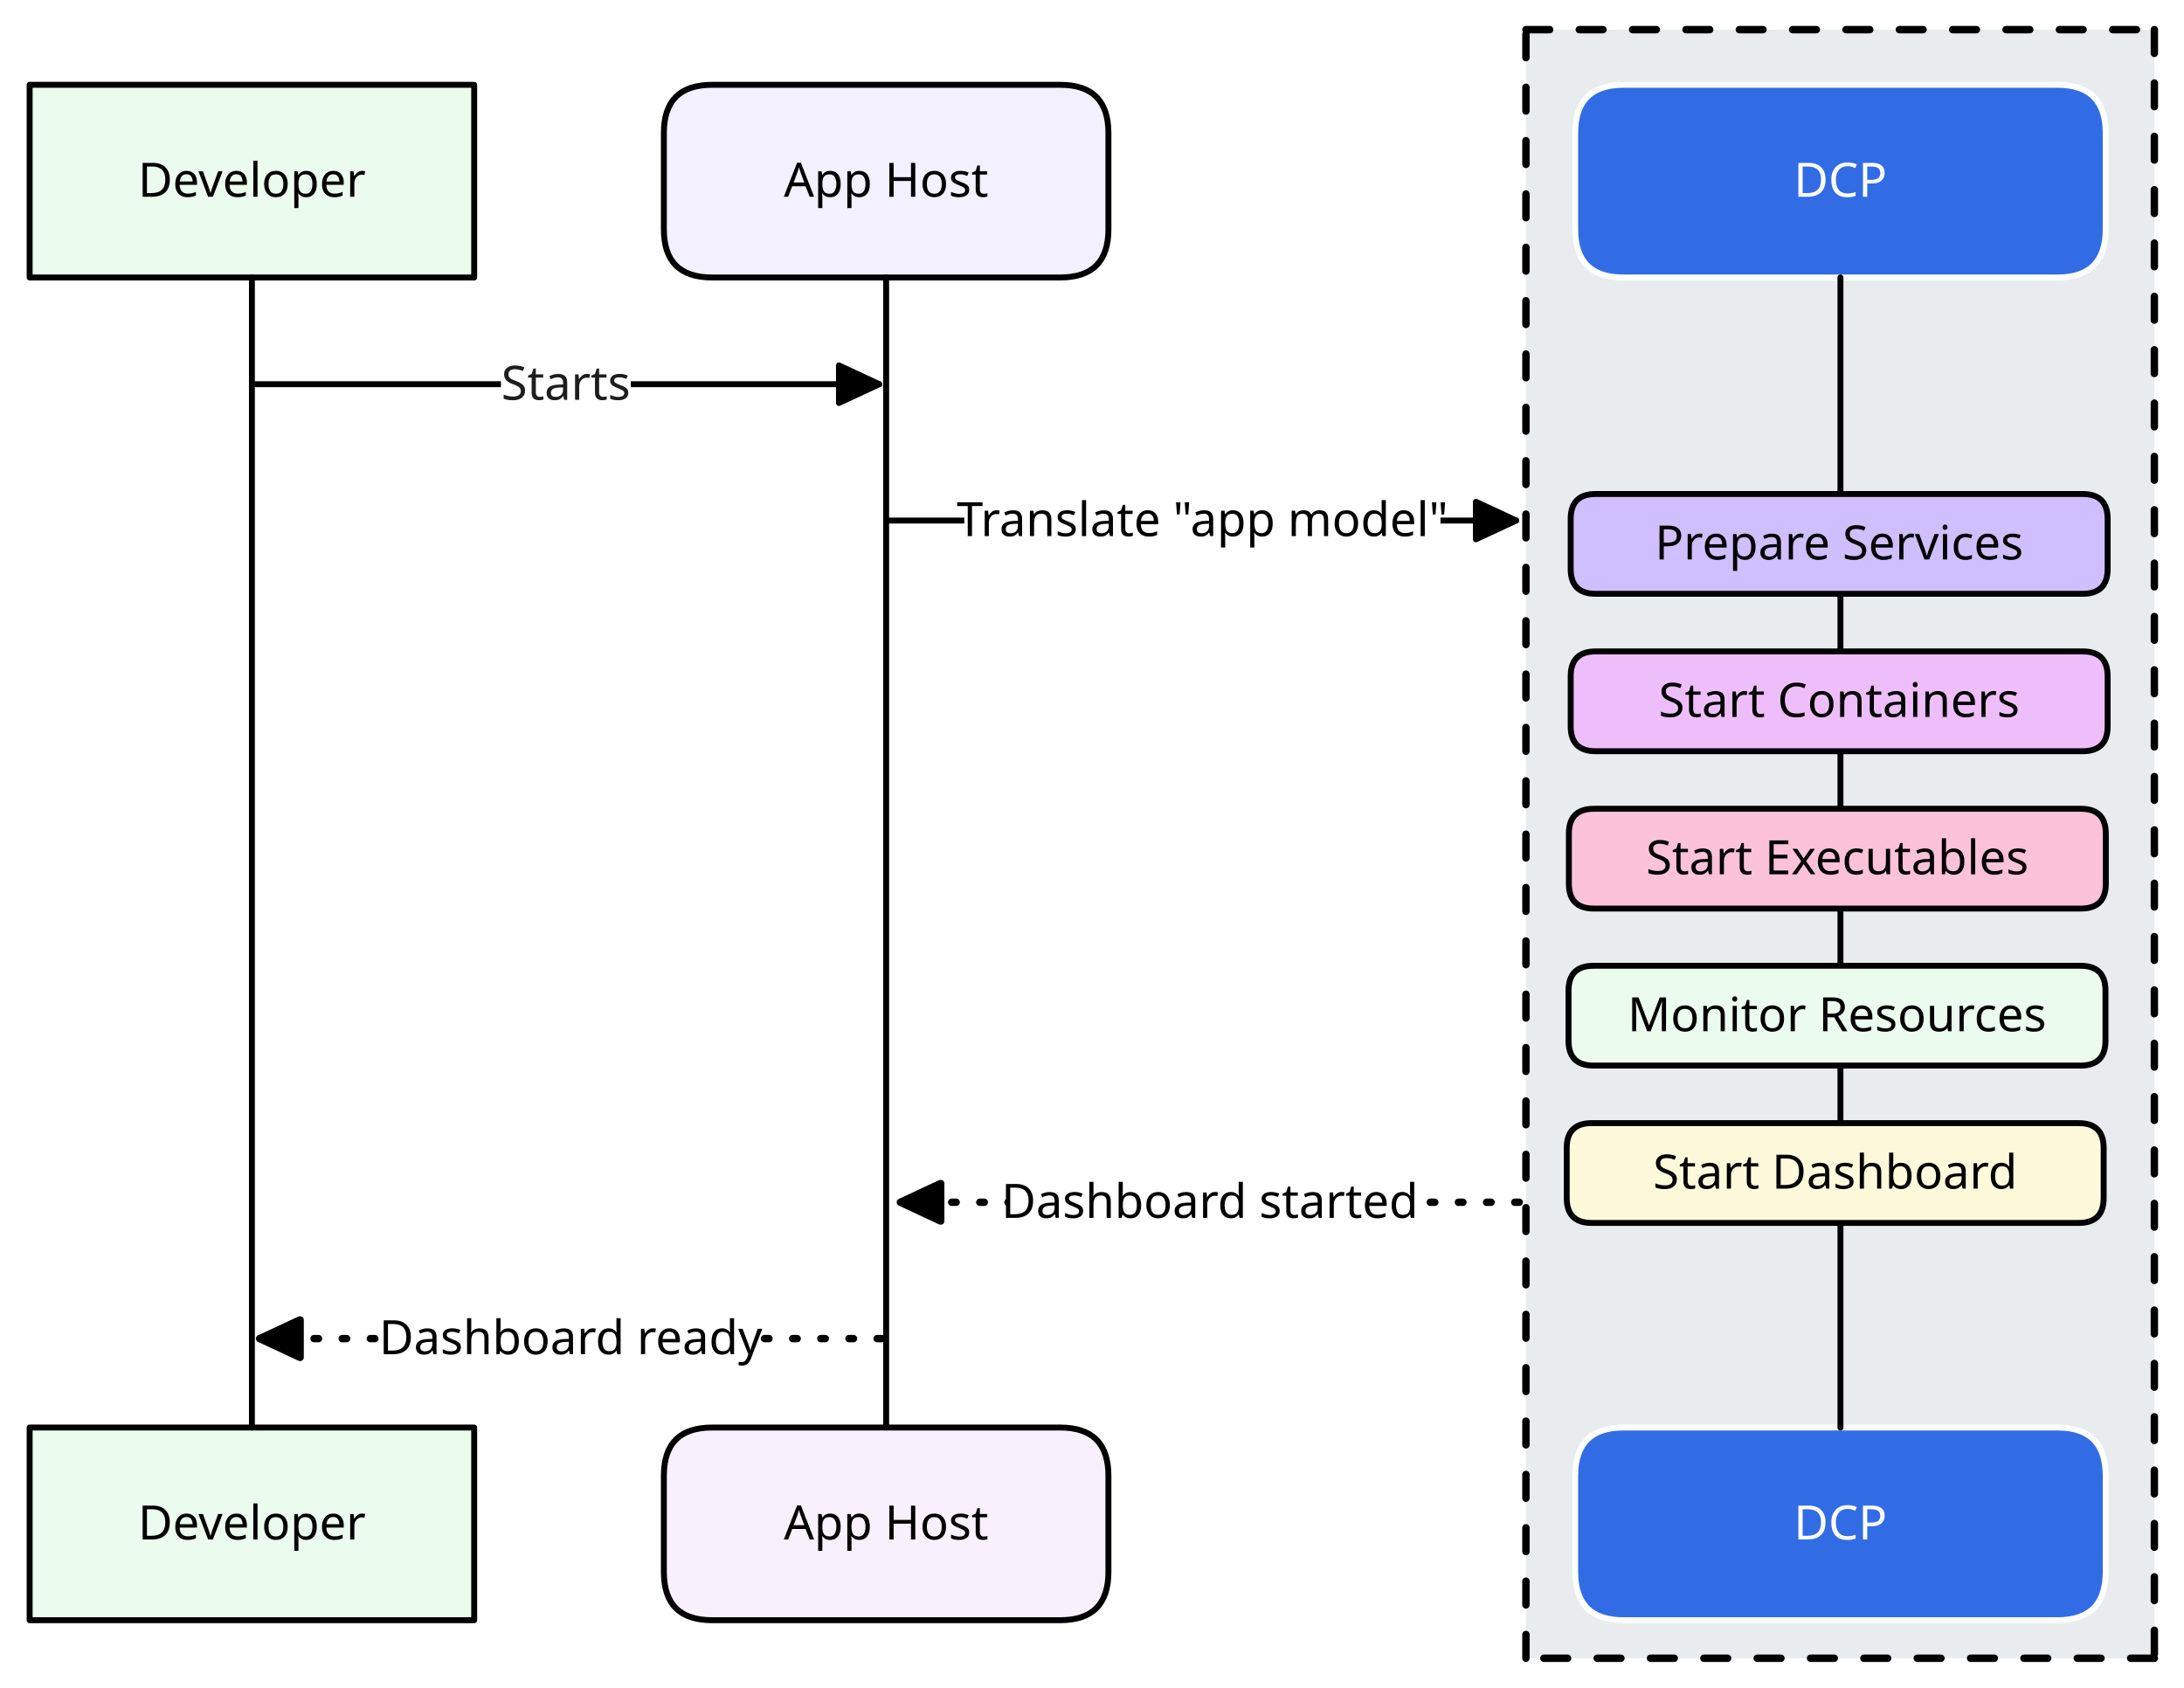
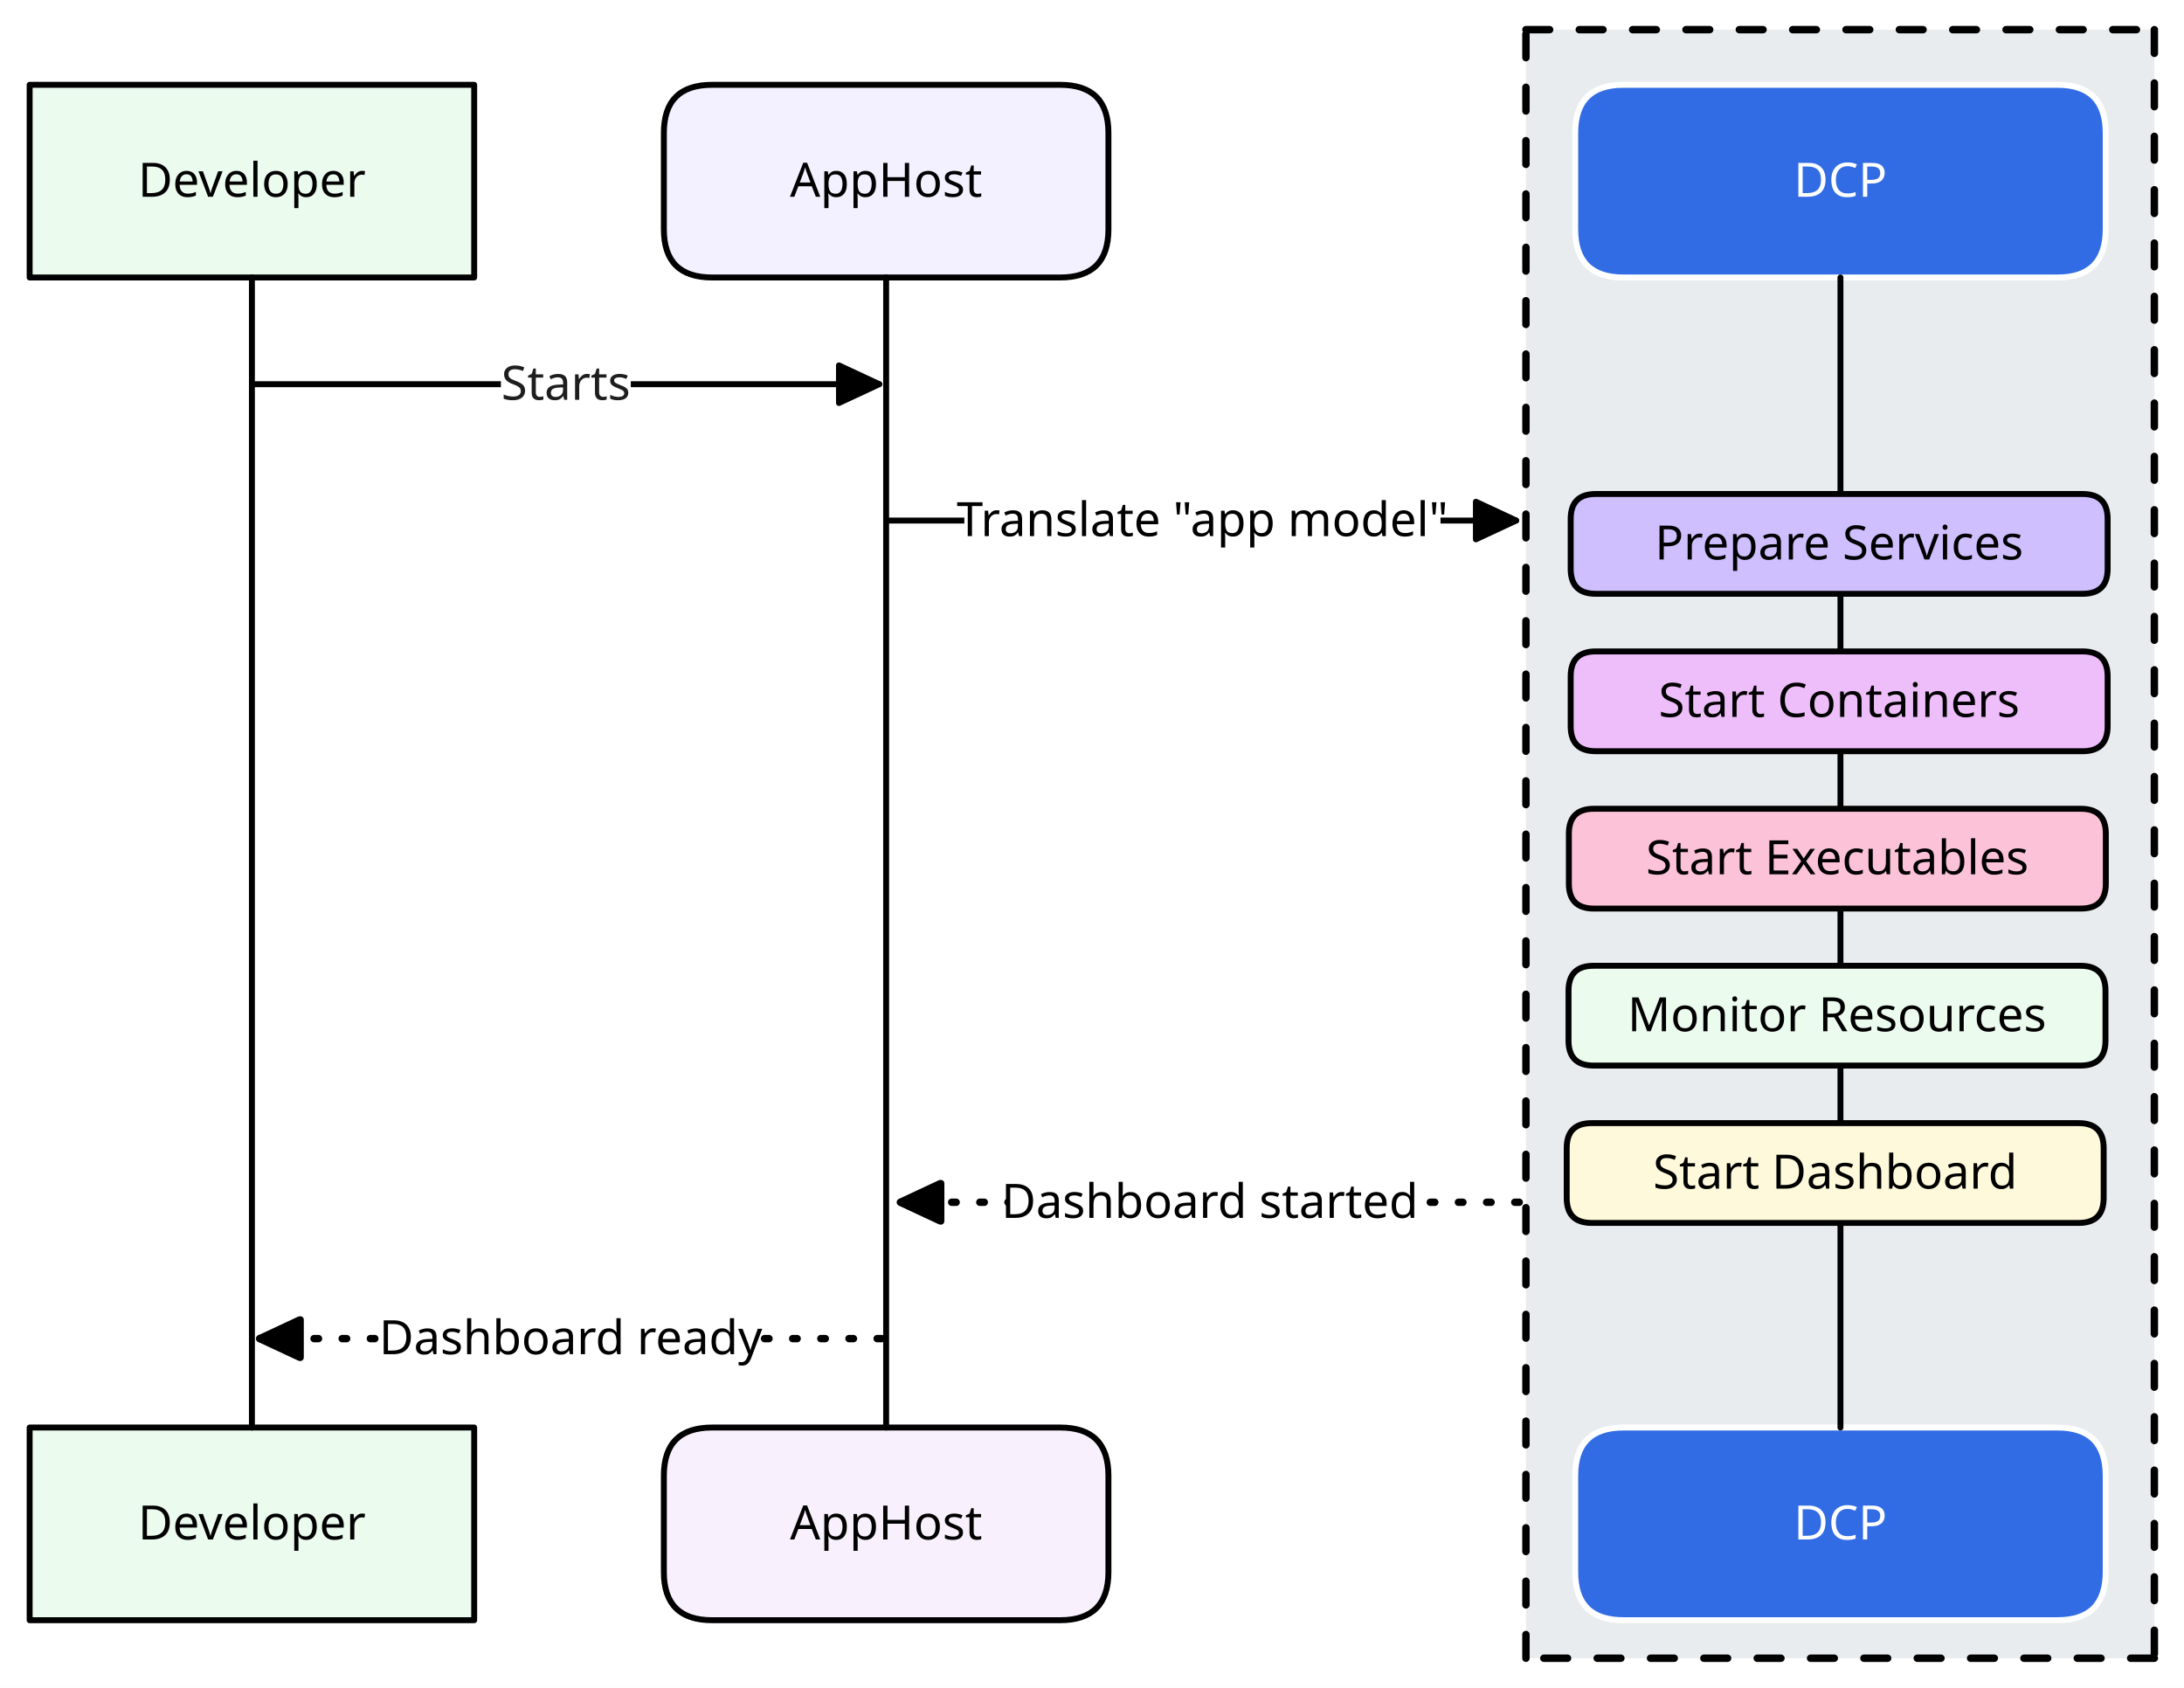
<svg xmlns="http://www.w3.org/2000/svg" version="1.1" viewBox="0 0 736.918 569.447" width="2210.755" height="1708.34">
  <defs>
    <style class="style-fonts">
      @font-face { font-family: Nunito; src: url(https://esm.sh/@excalidraw/excalidraw/dist/prod/fonts/Nunito/Nunito-Regular-XRXI3I6Li01BKofiOc5wtlZ2di8HDIkhdTQ3j6zbXWjgeg.woff2); }</style>
  </defs>
  <rect x="0" y="0" width="736.918" height="569.447" fill="#ffffff" />
  <g stroke-linecap="round" transform="translate(10 28.61562) rotate(0 75 32.5)">
    <path d="M0 0 L150 0 L150 65 L0 65" stroke="none" stroke-width="0" fill="#ebfbee" />
    <path d="M0 0 C47.46 0, 94.93 0, 150 0 M0 0 C36.21 0, 72.43 0, 150 0 M150 0 C150 21.04, 150 42.09, 150 65 M150 0 C150 15.93, 150 31.85, 150 65 M150 65 C102.04 65, 54.08 65, 0 65 M150 65 C110.46 65, 70.91 65, 0 65 M0 65 C0 47.29, 0 29.59, 0 0 M0 65 C0 49.69, 0 34.39, 0 0" stroke="#000" stroke-width="2" fill="none" />
  </g>
  <g transform="translate(47.72003 50.31562) rotate(0 37.27997 10.8)">
    <text x="37.28" y="16.064" font-family="Nunito, sans-serif, Segoe UI Emoji" font-size="16px" fill="#000" text-anchor="middle" style="white-space: pre;" direction="ltr" dominant-baseline="alphabetic">Developer</text>
  </g>
  <g stroke-linecap="round" transform="translate(10 481.6156) rotate(0 75 32.5)">
    <path d="M0 0 L150 0 L150 65 L0 65" stroke="none" stroke-width="0" fill="#ebfbee" />
    <path d="M0 0 C44.01 0, 88.03 0, 150 0 M0 0 C44.76 0, 89.52 0, 150 0 M150 0 C150 25.49, 150 50.98, 150 65 M150 0 C150 19.35, 150 38.69, 150 65 M150 65 C114.73 65, 79.46 65, 0 65 M150 65 C111.22 65, 72.44 65, 0 65 M0 65 C0 47.12, 0 29.25, 0 0 M0 65 C0 49.95, 0 34.89, 0 0" stroke="#000" stroke-width="2" fill="none" />
  </g>
  <g transform="translate(47.72003 503.3156) rotate(0 37.27997 10.8)">
    <text x="37.28" y="16.064" font-family="Nunito, sans-serif, Segoe UI Emoji" font-size="16px" fill="#000" text-anchor="middle" style="white-space: pre;" direction="ltr" dominant-baseline="alphabetic">Developer</text>
  </g>
  <g stroke-linecap="round" transform="translate(224 28.61562) rotate(0 75 32.5)">
    <path d="M16.25 0 C58.99 0, 101.72 0, 133.75 0 C144.58 0, 150 5.42, 150 16.25 C150 24.44, 150 32.63, 150 48.75 C150 59.58, 144.58 65, 133.75 65 C97.37 65, 60.98 65, 16.25 65 C5.42 65, 0 59.58, 0 48.75 C0 41.47, 0 34.2, 0 16.25 C0 5.42, 5.42 0, 16.25 0" stroke="none" stroke-width="0" fill="#f3f0ff" />
    <path d="M16.25 0 C62.55 0, 108.86 0, 133.75 0 M16.25 0 C42.44 0, 68.62 0, 133.75 0 M133.75 0 C144.58 0, 150 5.42, 150 16.25 M133.75 0 C144.58 0, 150 5.42, 150 16.25 M150 16.25 C150 23.8, 150 31.36, 150 48.75 M150 16.25 C150 27.12, 150 37.99, 150 48.75 M150 48.75 C150 59.58, 144.58 65, 133.75 65 M150 48.75 C150 59.58, 144.58 65, 133.75 65 M133.75 65 C87.73 65, 41.71 65, 16.25 65 M133.75 65 C99.78 65, 65.81 65, 16.25 65 M16.25 65 C5.42 65, 0 59.58, 0 48.75 M16.25 65 C5.42 65, 0 59.58, 0 48.75 M0 48.75 C0 38.43, 0 28.1, 0 16.25 M0 48.75 C0 39.48, 0 30.2, 0 16.25 M0 16.25 C0 5.42, 5.42 0, 16.25 0 M0 16.25 C0 5.42, 5.42 0, 16.25 0" stroke="#000" stroke-width="2" fill="none" />
  </g>
  <g transform="translate(264.376 50.31562) rotate(0 34.62399 10.8)">
-     <text x="34.624" y="16.064" font-family="Nunito, sans-serif, Segoe UI Emoji" font-size="16px" fill="#000" text-anchor="middle" style="white-space: pre;" direction="ltr" dominant-baseline="alphabetic">App Host</text>
+     <text x="34.624" y="16.064" font-family="Nunito, sans-serif, Segoe UI Emoji" font-size="16px" fill="#000" text-anchor="middle" style="white-space: pre;" direction="ltr" dominant-baseline="alphabetic">AppHost</text>
  </g>
  <g stroke-linecap="round" transform="translate(224 481.6156) rotate(0 75 32.5)">
    <path d="M16.25 0 C59.29 0, 102.32 0, 133.75 0 C144.58 0, 150 5.42, 150 16.25 C150 27.98, 150 39.72, 150 48.75 C150 59.58, 144.58 65, 133.75 65 C101.67 65, 69.59 65, 16.25 65 C5.42 65, 0 59.58, 0 48.75 C0 39.75, 0 30.75, 0 16.25 C0 5.42, 5.42 0, 16.25 0" stroke="none" stroke-width="0" fill="#f8f0fc" />
    <path d="M16.25 0 C49.74 0, 83.24 0, 133.75 0 M16.25 0 C57.25 0, 98.24 0, 133.75 0 M133.75 0 C144.58 0, 150 5.42, 150 16.25 M133.75 0 C144.58 0, 150 5.42, 150 16.25 M150 16.25 C150 26.64, 150 37.03, 150 48.75 M150 16.25 C150 24.82, 150 33.39, 150 48.75 M150 48.75 C150 59.58, 144.58 65, 133.75 65 M150 48.75 C150 59.58, 144.58 65, 133.75 65 M133.75 65 C93.99 65, 54.22 65, 16.25 65 M133.75 65 C101.02 65, 68.29 65, 16.25 65 M16.25 65 C5.42 65, 0 59.58, 0 48.75 M16.25 65 C5.42 65, 0 59.58, 0 48.75 M0 48.75 C0 41.12, 0 33.49, 0 16.25 M0 48.75 C0 38.07, 0 27.39, 0 16.25 M0 16.25 C0 5.42, 5.42 0, 16.25 0 M0 16.25 C0 5.42, 5.42 0, 16.25 0" stroke="#000" stroke-width="2" fill="none" />
  </g>
  <g transform="translate(264.376 503.3156) rotate(0 34.62399 10.8)">
-     <text x="34.624" y="16.064" font-family="Nunito, sans-serif, Segoe UI Emoji" font-size="16px" fill="#000" text-anchor="middle" style="white-space: pre;" direction="ltr" dominant-baseline="alphabetic">App Host</text>
+     <text x="34.624" y="16.064" font-family="Nunito, sans-serif, Segoe UI Emoji" font-size="16px" fill="#000" text-anchor="middle" style="white-space: pre;" direction="ltr" dominant-baseline="alphabetic">AppHost</text>
  </g>
  <g stroke-linecap="round">
    <g transform="translate(85 93.61562) rotate(0 0 194)">
      <path d="M0 0 C0 152.15, 0 304.3, 0 388 M0 0 C0 115.49, 0 230.97, 0 388" stroke="#000" stroke-width="2" fill="none" />
    </g>
  </g>
  <mask />
  <g stroke-linecap="round">
    <g transform="translate(299 93.61562) rotate(0 0 194)">
      <path d="M0 0 C0 82.98, 0 165.97, 0 388 M0 0 C0 90.61, 0 181.21, 0 388" stroke="#000" stroke-width="2" fill="none" />
    </g>
  </g>
  <mask />
  <g mask="url(#mask-JHo2V8EZViJA3Yld-Aam-)" stroke-linecap="round">
    <g transform="translate(85.1812 129.6156) rotate(0 105.7479 0)">
      <path d="M0 0 C71.93 0, 143.86 0, 211.5 0 M0 0 C77.39 0, 154.78 0, 211.5 0" stroke="#000" stroke-width="2" fill="none" />
    </g>
    <g transform="translate(85.1812 129.6156) rotate(0 105.7479 0)">
      <path d="M211.5 0 L197.9 6.34 L197.9 -6.34 L211.5 0" stroke="none" stroke-width="0" fill="#000" fill-rule="evenodd" />
      <path d="M211.5 0 C206.87 2.16, 202.25 4.31, 197.9 6.34 M211.5 0 C206.52 2.32, 201.55 4.64, 197.9 6.34 M197.9 6.34 C197.9 2.51, 197.9 -1.33, 197.9 -6.34 M197.9 6.34 C197.9 2.93, 197.9 -0.48, 197.9 -6.34 M197.9 -6.34 C201.96 -4.45, 206.02 -2.56, 211.5 0 M197.9 -6.34 C200.96 -4.91, 204.01 -3.49, 211.5 0 M211.5 0 C211.5 0, 211.5 0, 211.5 0 M211.5 0 C211.5 0, 211.5 0, 211.5 0" stroke="#000" stroke-width="2" fill="none" />
    </g>
  </g>
  <mask id="mask-JHo2V8EZViJA3Yld-Aam-">
    <rect x="0" y="0" fill="#fff" width="396.677" height="229.616" />
    <rect x="169.017" y="118.816" fill="#000" width="43.824" height="21.6" opacity="1" />
  </mask>
  <g transform="translate(169.0171 118.8156) rotate(0 21.91199 10.8)">
    <text x="21.912" y="16.064" font-family="Nunito, sans-serif, Segoe UI Emoji" font-size="16px" fill="#1e1e1e" text-anchor="middle" style="white-space: pre;" direction="ltr" dominant-baseline="alphabetic">Starts</text>
  </g>
  <g mask="url(#mask-Yi8Mqrk0Vqj5oBUiMud7L)" stroke-linecap="round">
    <g transform="translate(299.8442 175.6156) rotate(0 105.872 0)">
      <path d="M0 0 C49.21 0, 98.42 0, 211.74 0 M0 0 C70.82 0, 141.64 0, 211.74 0" stroke="#000" stroke-width="2" fill="none" />
    </g>
    <g transform="translate(299.8442 175.6156) rotate(0 105.872 0)">
      <path d="M211.74 0 L198.15 6.34 L198.15 -6.34 L211.74 0" stroke="none" stroke-width="0" fill="#000" fill-rule="evenodd" />
      <path d="M211.74 0 C208.58 1.47, 205.43 2.95, 198.15 6.34 M211.74 0 C207.2 2.12, 202.65 4.24, 198.15 6.34 M198.15 6.34 C198.15 2.47, 198.15 -1.4, 198.15 -6.34 M198.15 6.34 C198.15 3.14, 198.15 -0.07, 198.15 -6.34 M198.15 -6.34 C203.2 -3.99, 208.24 -1.63, 211.74 0 M198.15 -6.34 C202.28 -4.41, 206.42 -2.48, 211.74 0 M211.74 0 C211.74 0, 211.74 0, 211.74 0 M211.74 0 C211.74 0, 211.74 0, 211.74 0" stroke="#000" stroke-width="2" fill="none" />
    </g>
  </g>
  <mask id="mask-Yi8Mqrk0Vqj5oBUiMud7L">
    <rect x="0" y="0" fill="#fff" width="611.588" height="275.616" />
    <rect x="325.38" y="164.816" fill="#000" width="160.672" height="21.6" opacity="1" />
  </mask>
  <g transform="translate(325.3803 164.8156) rotate(0 80.33595 10.8)">
    <text x="80.336" y="16.064" font-family="Nunito, sans-serif, Segoe UI Emoji" font-size="16px" fill="#000" text-anchor="middle" style="white-space: pre;" direction="ltr" dominant-baseline="alphabetic">Translate "app model"</text>
  </g>
  <g mask="url(#mask-1yfdPgFz4_79YthCJD5BH)" stroke-linecap="round">
    <g transform="translate(512.6104 405.6156) rotate(0 -104.4036 0)">
      <path d="M0 0 C-64.81 0, -129.62 0, -208.81 0" stroke="#000" stroke-width="2.5" fill="none" stroke-dasharray="1.5 8" />
    </g>
    <g transform="translate(512.6104 405.6156) rotate(0 -104.4036 0)">
      <path d="M-208.81 0 L-195.21 -6.34 L-195.21 6.34 L-208.81 0" stroke="none" stroke-width="0" fill="#000" fill-rule="evenodd" />
      <path d="M-208.81 0 C-204.59 -1.97, -200.37 -3.94, -195.21 -6.34 M-195.21 -6.34 C-195.21 -2.14, -195.21 2.05, -195.21 6.34 M-195.21 6.34 C-199.81 4.19, -204.41 2.05, -208.81 0 M-208.81 0 C-208.81 0, -208.81 0, -208.81 0" stroke="#000" stroke-width="2.5" fill="none" />
    </g>
  </g>
  <mask id="mask-1yfdPgFz4_79YthCJD5BH">
    <rect x="0" y="0" fill="#fff" width="821.418" height="505.616" />
    <rect x="340.559" y="394.816" fill="#000" width="135.296" height="21.6" opacity="1" />
  </mask>
  <g transform="translate(340.5589 394.8156) rotate(0 67.64797 10.8)">
    <text x="67.648" y="16.064" font-family="Nunito, sans-serif, Segoe UI Emoji" font-size="16px" fill="#000" text-anchor="middle" style="white-space: pre;" direction="ltr" dominant-baseline="alphabetic">Dashboard started</text>
  </g>
  <g mask="url(#mask-KgTH5A2gdbjwpWx99S8RX)" stroke-linecap="round">
    <g transform="translate(297.4688 451.6156) rotate(0 -104.9036 0)">
      <path d="M0 0 C-63.44 0, -126.87 0, -209.81 0" stroke="#000" stroke-width="2.5" fill="none" stroke-dasharray="1.5 8" />
    </g>
    <g transform="translate(297.4688 451.6156) rotate(0 -104.9036 0)">
      <path d="M-209.81 0 L-196.21 -6.34 L-196.21 6.34 L-209.81 0" stroke="none" stroke-width="0" fill="#000" fill-rule="evenodd" />
      <path d="M-209.81 0 C-205.7 -1.92, -201.59 -3.83, -196.21 -6.34 M-196.21 -6.34 C-196.21 -2.93, -196.21 0.48, -196.21 6.34 M-196.21 6.34 C-200.27 4.45, -204.33 2.56, -209.81 0 M-209.81 0 C-209.81 0, -209.81 0, -209.81 0" stroke="#000" stroke-width="2.5" fill="none" />
    </g>
  </g>
  <mask id="mask-KgTH5A2gdbjwpWx99S8RX">
    <rect x="0" y="0" fill="#fff" width="607.276" height="551.616" />
    <rect x="130.565" y="440.816" fill="#000" width="124" height="21.6" opacity="1" />
  </mask>
  <g transform="translate(130.5652 440.8156) rotate(0 61.99997 10.8)">
    <text x="62" y="16.064" font-family="Nunito, sans-serif, Segoe UI Emoji" font-size="16px" fill="#000" text-anchor="middle" style="white-space: pre;" direction="ltr" dominant-baseline="alphabetic">Dashboard ready</text>
  </g>
  <g stroke-linecap="round" transform="translate(514.878 10) rotate(0 106.0202 274.7233)">
    <path d="M0 0 L212.04 0 L212.04 549.45 L0 549.45" stroke="none" stroke-width="0" fill="#e9ecef" />
    <path d="M0 0 C72.82 0, 145.64 0, 212.04 0 M212.04 0 C212.04 128.28, 212.04 256.56, 212.04 549.45 M212.04 549.45 C132.36 549.45, 52.69 549.45, 0 549.45 M0 549.45 C0 342.29, 0 135.13, 0 0" stroke="#000" stroke-width="2.5" fill="none" stroke-dasharray="8 10" />
  </g>
  <g stroke-linecap="round" transform="translate(531.5 28.61562) rotate(0 89.5 32.5)">
    <path d="M16.25 0 C72.38 0, 128.5 0, 162.75 0 C173.58 0, 179 5.42, 179 16.25 C179 26.93, 179 37.61, 179 48.75 C179 59.58, 173.58 65, 162.75 65 C132.86 65, 102.97 65, 16.25 65 C5.42 65, 0 59.58, 0 48.75 C0 37.06, 0 25.37, 0 16.25 C0 5.42, 5.42 0, 16.25 0" stroke="none" stroke-width="0" fill="#326ce5" />
    <path d="M16.25 0 C65.69 0, 115.14 0, 162.75 0 M16.25 0 C57.88 0, 99.51 0, 162.75 0 M162.75 0 C173.58 0, 179 5.42, 179 16.25 M162.75 0 C173.58 0, 179 5.42, 179 16.25 M179 16.25 C179 23.89, 179 31.53, 179 48.75 M179 16.25 C179 24.65, 179 33.05, 179 48.75 M179 48.75 C179 59.58, 173.58 65, 162.75 65 M179 48.75 C179 59.58, 173.58 65, 162.75 65 M162.75 65 C119.03 65, 75.31 65, 16.25 65 M162.75 65 C129.82 65, 96.89 65, 16.25 65 M16.25 65 C5.42 65, 0 59.58, 0 48.75 M16.25 65 C5.42 65, 0 59.58, 0 48.75 M0 48.75 C0 37.78, 0 26.8, 0 16.25 M0 48.75 C0 39.46, 0 30.18, 0 16.25 M0 16.25 C0 5.42, 5.42 0, 16.25 0 M0 16.25 C0 5.42, 5.42 0, 16.25 0" stroke="#ffffff" stroke-width="2" fill="none" />
  </g>
  <g transform="translate(604.528 50.31562) rotate(0 16.47198 10.8)">
    <text x="16.472" y="16.064" font-family="Nunito, sans-serif, Segoe UI Emoji" font-size="16px" fill="#ffffff" text-anchor="middle" style="white-space: pre;" direction="ltr" dominant-baseline="alphabetic">DCP</text>
  </g>
  <g stroke-linecap="round" transform="translate(531.5 481.6156) rotate(0 89.5 32.5)">
    <path d="M16.25 0 C61.12 0, 105.98 0, 162.75 0 C173.58 0, 179 5.42, 179 16.25 C179 28.38, 179 40.52, 179 48.75 C179 59.58, 173.58 65, 162.75 65 C118.75 65, 74.75 65, 16.25 65 C5.42 65, 0 59.58, 0 48.75 C0 42.04, 0 35.32, 0 16.25 C0 5.42, 5.42 0, 16.25 0" stroke="none" stroke-width="0" fill="#326ce5" />
    <path d="M16.25 0 C57.75 0, 99.26 0, 162.75 0 M16.25 0 C68.06 0, 119.87 0, 162.75 0 M162.75 0 C173.58 0, 179 5.42, 179 16.25 M162.75 0 C173.58 0, 179 5.42, 179 16.25 M179 16.25 C179 28.96, 179 41.68, 179 48.75 M179 16.25 C179 23.49, 179 30.74, 179 48.75 M179 48.75 C179 59.58, 173.58 65, 162.75 65 M179 48.75 C179 59.58, 173.58 65, 162.75 65 M162.75 65 C108.37 65, 53.99 65, 16.25 65 M162.75 65 C118.2 65, 73.65 65, 16.25 65 M16.25 65 C5.42 65, 0 59.58, 0 48.75 M16.25 65 C5.42 65, 0 59.58, 0 48.75 M0 48.75 C0 41.64, 0 34.52, 0 16.25 M0 48.75 C0 39.03, 0 29.32, 0 16.25 M0 16.25 C0 5.42, 5.42 0, 16.25 0 M0 16.25 C0 5.42, 5.42 0, 16.25 0" stroke="#ffffff" stroke-width="2" fill="none" />
  </g>
  <g transform="translate(604.528 503.3156) rotate(0 16.47198 10.8)">
    <text x="16.472" y="16.064" font-family="Nunito, sans-serif, Segoe UI Emoji" font-size="16px" fill="#ffffff" text-anchor="middle" style="white-space: pre;" direction="ltr" dominant-baseline="alphabetic">DCP</text>
  </g>
  <g stroke-linecap="round">
    <g transform="translate(621 93.61562) rotate(0 0 194)">
      <path d="M0 0 C0 64.67, 0 323.33, 0 388 M0 0 C0 64.67, 0 323.33, 0 388" stroke="#000" stroke-width="2" fill="none" />
    </g>
  </g>
  <mask />
  <g stroke-linecap="round" transform="translate(529.9739 166.6618) rotate(0 90.59075 16.83274)">
    <path d="M8.42 0 C71.86 0, 135.31 0, 172.77 0 C178.38 0, 181.18 2.81, 181.18 8.42 C181.18 11.91, 181.18 15.41, 181.18 25.25 C181.18 30.86, 178.38 33.67, 172.77 33.67 C122.7 33.67, 72.64 33.67, 8.42 33.67 C2.81 33.67, 0 30.86, 0 25.25 C0 21.19, 0 17.14, 0 8.42 C0 2.81, 2.81 0, 8.42 0" stroke="none" stroke-width="0" fill="#d0bfff" />
    <path d="M8.42 0 C47.83 0, 87.23 0, 172.77 0 M8.42 0 C59.78 0, 111.14 0, 172.77 0 M172.77 0 C178.38 0, 181.18 2.81, 181.18 8.42 M172.77 0 C178.38 0, 181.18 2.81, 181.18 8.42 M181.18 8.42 C181.18 13.47, 181.18 18.53, 181.18 25.25 M181.18 8.42 C181.18 13.75, 181.18 19.08, 181.18 25.25 M181.18 25.25 C181.18 30.86, 178.38 33.67, 172.77 33.67 M181.18 25.25 C181.18 30.86, 178.38 33.67, 172.77 33.67 M172.77 33.67 C119.47 33.67, 66.17 33.67, 8.42 33.67 M172.77 33.67 C135.63 33.67, 98.49 33.67, 8.42 33.67 M8.42 33.67 C2.81 33.67, 0 30.86, 0 25.25 M8.42 33.67 C2.81 33.67, 0 30.86, 0 25.25 M0 25.25 C0 21.67, 0 18.09, 0 8.42 M0 25.25 C0 21.84, 0 18.43, 0 8.42 M0 8.42 C0 2.81, 2.81 0, 8.42 0 M0 8.42 C0 2.81, 2.81 0, 8.42 0" stroke="#000" stroke-width="2" fill="none" />
  </g>
  <g transform="translate(560.0367 172.6945) rotate(0 60.52794 10.8)">
    <text x="60.528" y="16.064" font-family="Nunito, sans-serif, Segoe UI Emoji" font-size="16px" fill="#000" text-anchor="middle" style="white-space: pre;" direction="ltr" dominant-baseline="alphabetic">Prepare Services</text>
  </g>
  <g stroke-linecap="round" transform="translate(529.9739 219.772) rotate(0 90.59075 16.83274)">
    <path d="M8.42 0 C70.37 0, 132.33 0, 172.77 0 C178.38 0, 181.18 2.81, 181.18 8.42 C181.18 14.88, 181.18 21.34, 181.18 25.25 C181.18 30.86, 178.38 33.67, 172.77 33.67 C124.71 33.67, 76.66 33.67, 8.42 33.67 C2.81 33.67, 0 30.86, 0 25.25 C0 19.07, 0 12.89, 0 8.42 C0 2.81, 2.81 0, 8.42 0" stroke="none" stroke-width="0" fill="#eebefa" />
    <path d="M8.42 0 C60.23 0, 112.04 0, 172.77 0 M8.42 0 C60.85 0, 113.28 0, 172.77 0 M172.77 0 C178.38 0, 181.18 2.81, 181.18 8.42 M172.77 0 C178.38 0, 181.18 2.81, 181.18 8.42 M181.18 8.42 C181.18 13.82, 181.18 19.23, 181.18 25.25 M181.18 8.42 C181.18 12.4, 181.18 16.38, 181.18 25.25 M181.18 25.25 C181.18 30.86, 178.38 33.67, 172.77 33.67 M181.18 25.25 C181.18 30.86, 178.38 33.67, 172.77 33.67 M172.77 33.67 C122.24 33.67, 71.72 33.67, 8.42 33.67 M172.77 33.67 C126.1 33.67, 79.43 33.67, 8.42 33.67 M8.42 33.67 C2.81 33.67, 0 30.86, 0 25.25 M8.42 33.67 C2.81 33.67, 0 30.86, 0 25.25 M0 25.25 C0 20.04, 0 14.83, 0 8.42 M0 25.25 C0 18.87, 0 12.49, 0 8.42 M0 8.42 C0 2.81, 2.81 0, 8.42 0 M0 8.42 C0 2.81, 2.81 0, 8.42 0" stroke="#000" stroke-width="2" fill="none" />
  </g>
  <g transform="translate(561.6367 225.8048) rotate(0 58.92796 10.8)">
    <text x="58.928" y="16.064" font-family="Nunito, sans-serif, Segoe UI Emoji" font-size="16px" fill="#000" text-anchor="middle" style="white-space: pre;" direction="ltr" dominant-baseline="alphabetic">Start Containers</text>
  </g>
  <g stroke-linecap="round" transform="translate(529.3618 272.861) rotate(0 90.59075 16.83274)">
    <path d="M8.42 0 C41.31 0, 74.2 0, 172.77 0 C178.38 0, 181.18 2.81, 181.18 8.42 C181.18 14.49, 181.18 20.56, 181.18 25.25 C181.18 30.86, 178.38 33.67, 172.77 33.67 C118.35 33.67, 63.94 33.67, 8.42 33.67 C2.81 33.67, 0 30.86, 0 25.25 C0 21.34, 0 17.43, 0 8.42 C0 2.81, 2.81 0, 8.42 0" stroke="none" stroke-width="0" fill="#fcc2d7" />
    <path d="M8.42 0 C51.16 0, 93.9 0, 172.77 0 M8.42 0 C42.49 0, 76.57 0, 172.77 0 M172.77 0 C178.38 0, 181.18 2.81, 181.18 8.42 M172.77 0 C178.38 0, 181.18 2.81, 181.18 8.42 M181.18 8.42 C181.18 12.97, 181.18 17.51, 181.18 25.25 M181.18 8.42 C181.18 13.53, 181.18 18.65, 181.18 25.25 M181.18 25.25 C181.18 30.86, 178.38 33.67, 172.77 33.67 M181.18 25.25 C181.18 30.86, 178.38 33.67, 172.77 33.67 M172.77 33.67 C115.06 33.67, 57.35 33.67, 8.42 33.67 M172.77 33.67 C135.18 33.67, 97.6 33.67, 8.42 33.67 M8.42 33.67 C2.81 33.67, 0 30.86, 0 25.25 M8.42 33.67 C2.81 33.67, 0 30.86, 0 25.25 M0 25.25 C0 21.87, 0 18.49, 0 8.42 M0 25.25 C0 20.37, 0 15.48, 0 8.42 M0 8.42 C0 2.81, 2.81 0, 8.42 0 M0 8.42 C0 2.81, 2.81 0, 8.42 0" stroke="#000" stroke-width="2" fill="none" />
  </g>
  <g transform="translate(556.1446 278.8938) rotate(0 63.80795 10.8)">
    <text x="63.808" y="16.064" font-family="Nunito, sans-serif, Segoe UI Emoji" font-size="16px" fill="#000" text-anchor="middle" style="white-space: pre;" direction="ltr" dominant-baseline="alphabetic">Start Executables</text>
  </g>
  <g stroke-linecap="round" transform="translate(529.2461 325.8289) rotate(0 90.59075 16.83274)">
    <path d="M8.42 0 C62.37 0, 116.32 0, 172.77 0 C178.38 0, 181.18 2.81, 181.18 8.42 C181.18 12.98, 181.18 17.55, 181.18 25.25 C181.18 30.86, 178.38 33.67, 172.77 33.67 C117.5 33.67, 62.24 33.67, 8.42 33.67 C2.81 33.67, 0 30.86, 0 25.25 C0 20.42, 0 15.58, 0 8.42 C0 2.81, 2.81 0, 8.42 0" stroke="none" stroke-width="0" fill="#ebfbee" />
    <path d="M8.42 0 C51.36 0, 94.3 0, 172.77 0 M8.42 0 C53.3 0, 98.18 0, 172.77 0 M172.77 0 C178.38 0, 181.18 2.81, 181.18 8.42 M172.77 0 C178.38 0, 181.18 2.81, 181.18 8.42 M181.18 8.42 C181.18 14.51, 181.18 20.6, 181.18 25.25 M181.18 8.42 C181.18 13.16, 181.18 17.9, 181.18 25.25 M181.18 25.25 C181.18 30.86, 178.38 33.67, 172.77 33.67 M181.18 25.25 C181.18 30.86, 178.38 33.67, 172.77 33.67 M172.77 33.67 C124.08 33.67, 75.4 33.67, 8.42 33.67 M172.77 33.67 C123.35 33.67, 73.94 33.67, 8.42 33.67 M8.42 33.67 C2.81 33.67, 0 30.86, 0 25.25 M8.42 33.67 C2.81 33.67, 0 30.86, 0 25.25 M0 25.25 C0 19.13, 0 13, 0 8.42 M0 25.25 C0 19.22, 0 13.18, 0 8.42 M0 8.42 C0 2.81, 2.81 0, 8.42 0 M0 8.42 C0 2.81, 2.81 0, 8.42 0" stroke="#000" stroke-width="2" fill="none" />
  </g>
  <g transform="translate(552.6449 331.8617) rotate(0 67.19194 10.8)">
    <text x="67.192" y="16.064" font-family="Nunito, sans-serif, Segoe UI Emoji" font-size="16px" fill="#000" text-anchor="middle" style="white-space: pre;" direction="ltr" dominant-baseline="alphabetic">Monitor Resources</text>
  </g>
  <g stroke-linecap="round" transform="translate(528.634 378.9179) rotate(0 90.59075 16.83274)">
    <path d="M8.42 0 C47.46 0, 86.5 0, 172.77 0 C178.38 0, 181.18 2.81, 181.18 8.42 C181.18 12.5, 181.18 16.59, 181.18 25.25 C181.18 30.86, 178.38 33.67, 172.77 33.67 C109.4 33.67, 46.03 33.67, 8.42 33.67 C2.81 33.67, 0 30.86, 0 25.25 C0 19.29, 0 13.32, 0 8.42 C0 2.81, 2.81 0, 8.42 0" stroke="none" stroke-width="0" fill="#fff9db" />
    <path d="M8.42 0 C72.99 0, 137.55 0, 172.77 0 M8.42 0 C51.84 0, 95.27 0, 172.77 0 M172.77 0 C178.38 0, 181.18 2.81, 181.18 8.42 M172.77 0 C178.38 0, 181.18 2.81, 181.18 8.42 M181.18 8.42 C181.18 12.95, 181.18 17.49, 181.18 25.25 M181.18 8.42 C181.18 14.83, 181.18 21.24, 181.18 25.25 M181.18 25.25 C181.18 30.86, 178.38 33.67, 172.77 33.67 M181.18 25.25 C181.18 30.86, 178.38 33.67, 172.77 33.67 M172.77 33.67 C122.59 33.67, 72.42 33.67, 8.42 33.67 M172.77 33.67 C109.96 33.67, 47.16 33.67, 8.42 33.67 M8.42 33.67 C2.81 33.67, 0 30.86, 0 25.25 M8.42 33.67 C2.81 33.67, 0 30.86, 0 25.25 M0 25.25 C0 20.17, 0 15.09, 0 8.42 M0 25.25 C0 20.82, 0 16.39, 0 8.42 M0 8.42 C0 2.81, 2.81 0, 8.42 0 M0 8.42 C0 2.81, 2.81 0, 8.42 0" stroke="#000" stroke-width="2" fill="none" />
  </g>
  <g transform="translate(559.4088 384.9507) rotate(0 59.81597 10.8)">
    <text x="59.816" y="16.064" font-family="Nunito, sans-serif, Segoe UI Emoji" font-size="16px" fill="#000" text-anchor="middle" style="white-space: pre;" direction="ltr" dominant-baseline="alphabetic">Start Dashboard</text>
  </g>
</svg>
